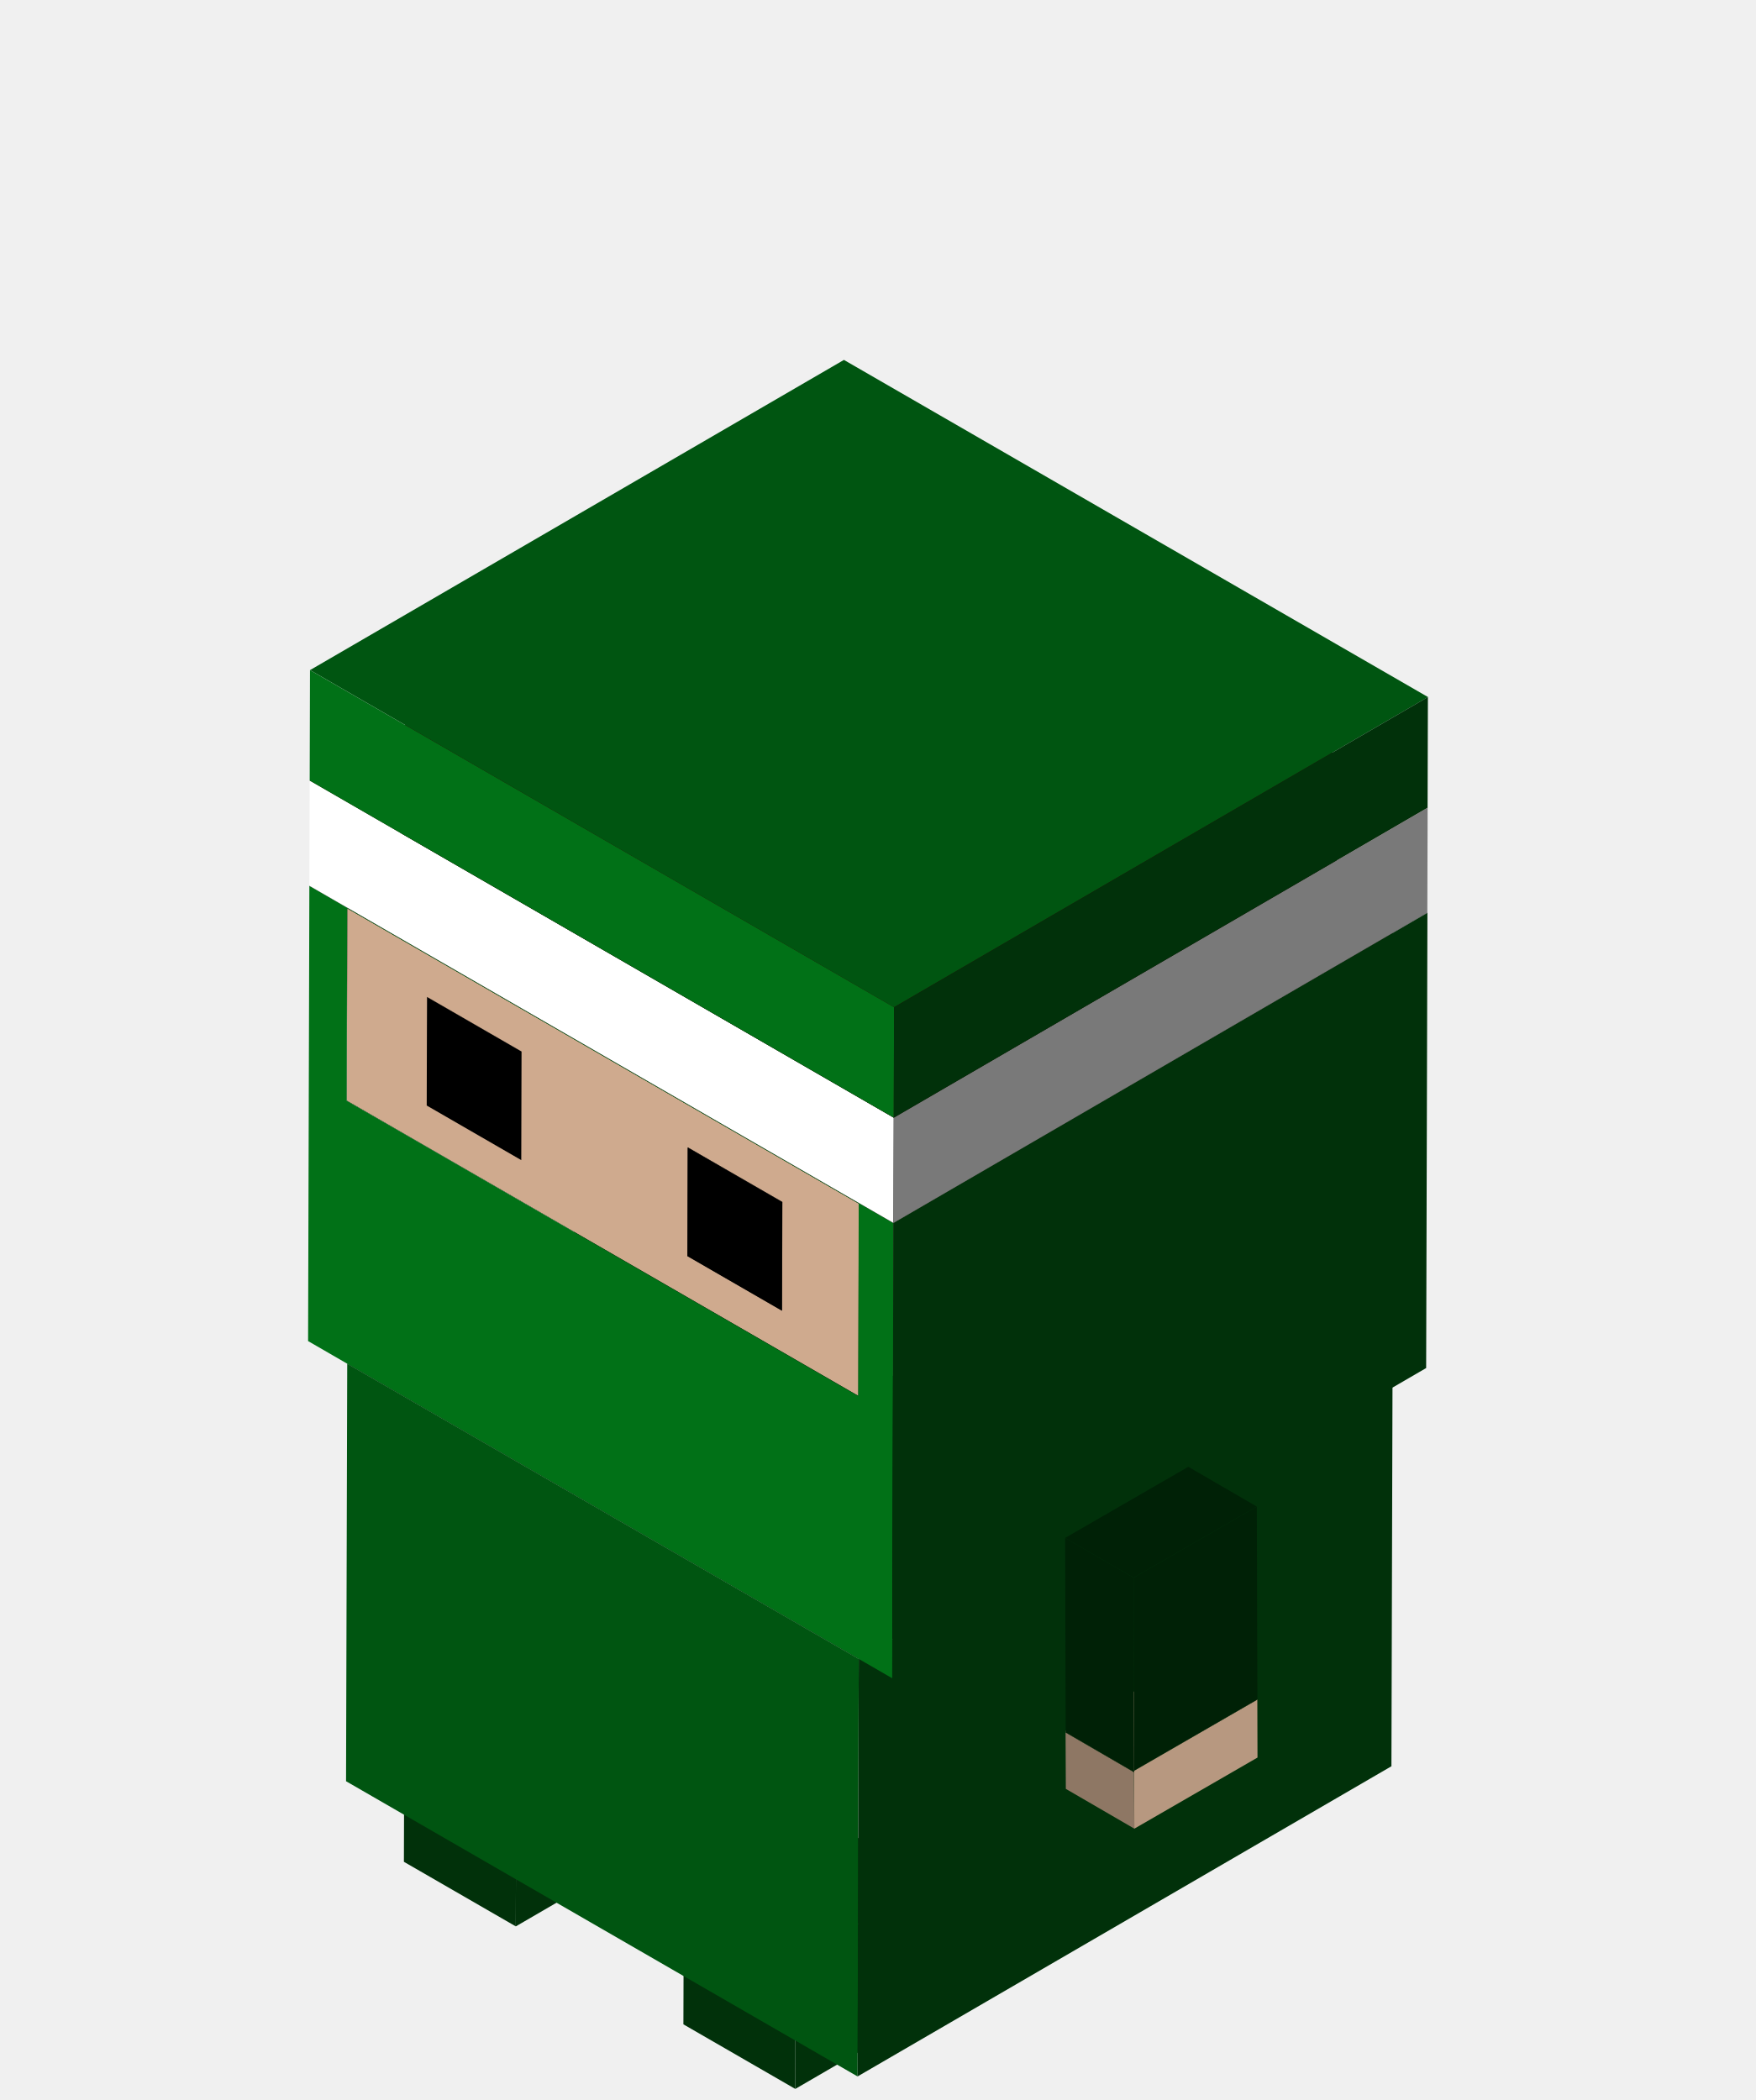
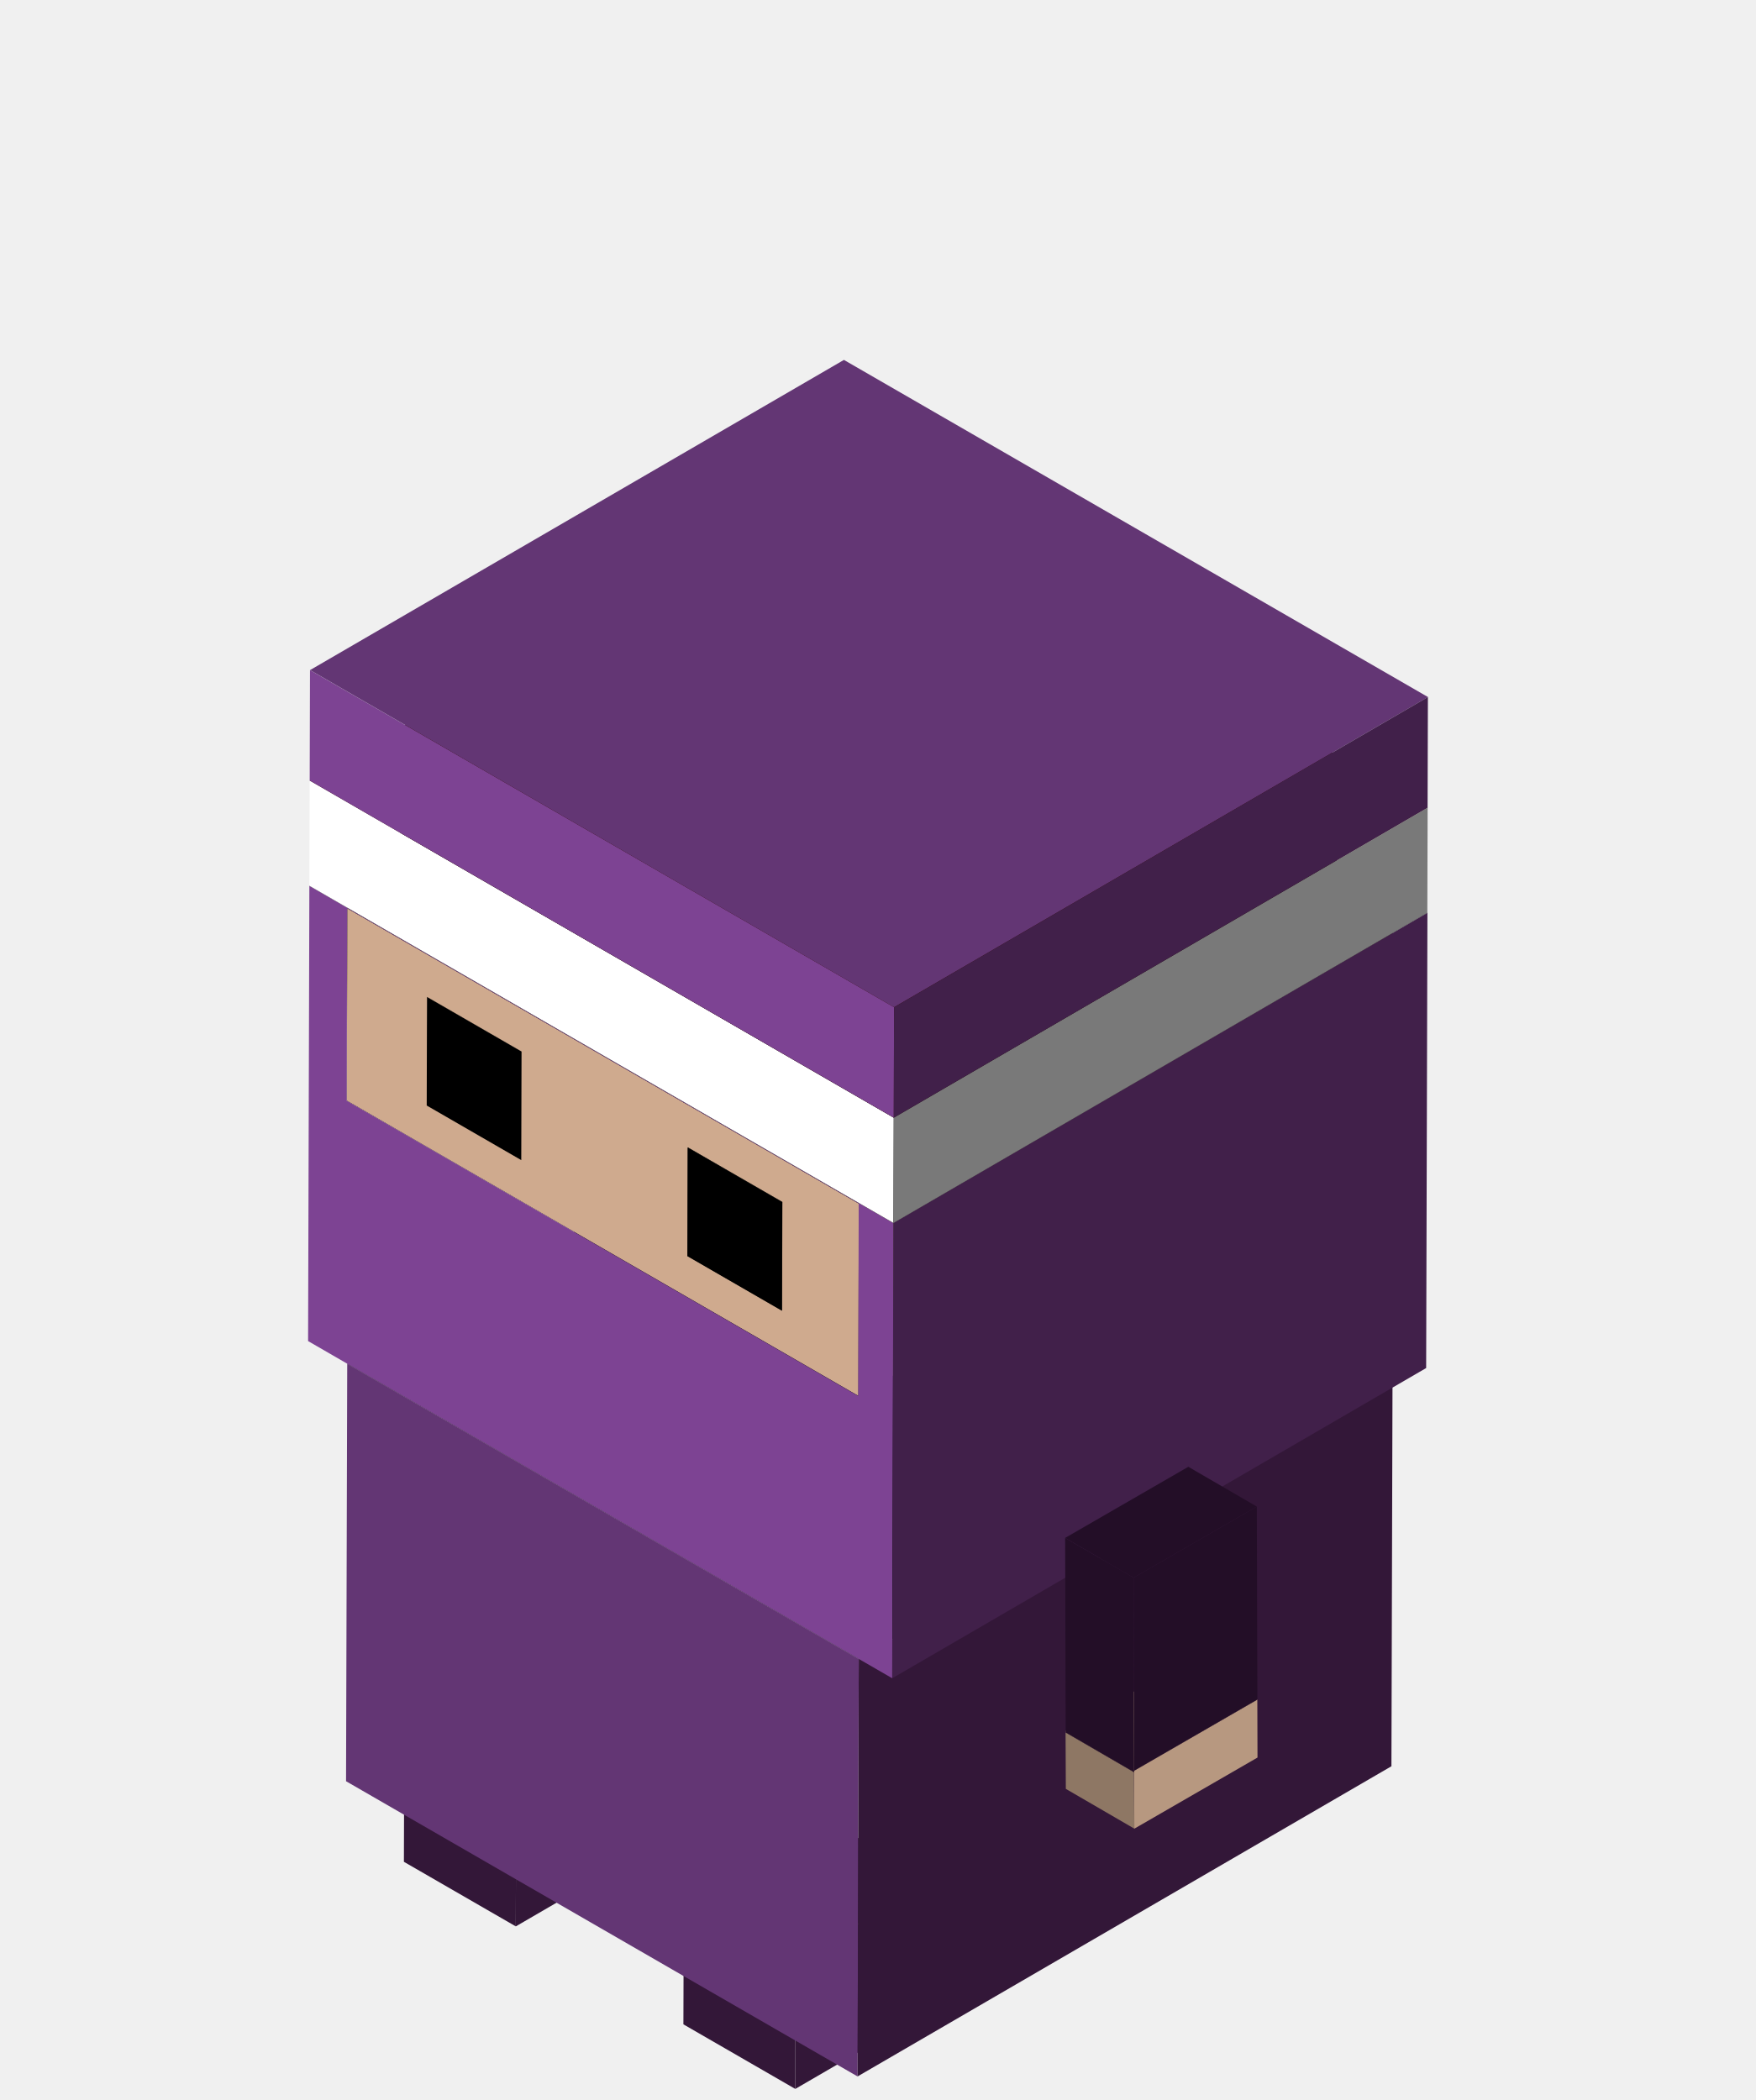
<svg xmlns="http://www.w3.org/2000/svg" width="70" height="83.77" viewBox="0 0 70 83.77">
  <defs>
    <clipPath id="clip-path">
-       <rect id="Rectangle_355" data-name="Rectangle 355" width="70" height="83.77" />
+       <rect id="Rectangle_375" data-name="Rectangle 375" width="70" height="83.77" />
    </clipPath>
  </defs>
  <g id="ninjaBas" clip-path="url(#clip-path)">
    <g id="Groupe_1122" data-name="Groupe 1122" transform="translate(12.287 14.357)">
      <g id="Groupe_1032" data-name="Groupe 1032" transform="translate(14.969 58.097)">
        <g id="Groupe_1031" data-name="Groupe 1031">
          <g id="Groupe_1030" data-name="Groupe 1030">
            <g id="Groupe_1027" data-name="Groupe 1027" transform="translate(0 3.172)">
-               <path id="Tracé_11869" data-name="Tracé 11869" d="M307.451,856.033l-.015,5.126-4.462-2.576.015-5.126Z" transform="translate(-302.975 -853.457)" fill="#01310a" />
+               <path id="Tracé_11869" data-name="Tracé 11869" d="M307.451,856.033l-.015,5.126-4.462-2.576.015-5.126Z" transform="translate(-302.975 -853.457)" fill="#331738" />
            </g>
            <g id="Groupe_1028" data-name="Groupe 1028" transform="translate(4.462 2.576)">
-               <path id="Tracé_11870" data-name="Tracé 11870" d="M360.592,848.928l5.459-3.172-.015,5.126-5.459,3.172Z" transform="translate(-360.578 -845.756)" fill="#01310a" />
+               <path id="Tracé_11870" data-name="Tracé 11870" d="M360.592,848.928l5.459-3.172-.015,5.126-5.459,3.172Z" transform="translate(-360.578 -845.756)" fill="#331738" />
            </g>
            <g id="Groupe_1029" data-name="Groupe 1029" transform="translate(0.015)">
-               <path id="Tracé_11871" data-name="Tracé 11871" d="M303.163,815.671l5.459-3.172,4.462,2.576-5.459,3.172Z" transform="translate(-303.163 -812.499)" fill="#01310a" />
+               <path id="Tracé_11871" data-name="Tracé 11871" d="M303.163,815.671l5.459-3.172,4.462,2.576-5.459,3.172Z" transform="translate(-303.163 -812.499)" fill="#331738" />
            </g>
          </g>
        </g>
      </g>
      <g id="Groupe_1038" data-name="Groupe 1038" transform="translate(3.822 51.613)">
        <g id="Groupe_1037" data-name="Groupe 1037">
          <g id="Groupe_1036" data-name="Groupe 1036">
            <g id="Groupe_1033" data-name="Groupe 1033" transform="translate(0 3.172)">
-               <path id="Tracé_11872" data-name="Tracé 11872" d="M163.532,772.333l-.015,5.126-4.462-2.576.015-5.126Z" transform="translate(-159.056 -769.757)" fill="#01310a" />
+               <path id="Tracé_11872" data-name="Tracé 11872" d="M163.532,772.333l-.015,5.126-4.462-2.576.015-5.126Z" transform="translate(-159.056 -769.757)" fill="#331738" />
            </g>
            <g id="Groupe_1034" data-name="Groupe 1034" transform="translate(4.462 2.576)">
-               <path id="Tracé_11873" data-name="Tracé 11873" d="M216.673,765.228l5.459-3.172-.015,5.126-5.459,3.173Z" transform="translate(-216.659 -762.056)" fill="#01310a" />
+               <path id="Tracé_11873" data-name="Tracé 11873" d="M216.673,765.228l5.459-3.172-.015,5.126-5.459,3.173Z" transform="translate(-216.659 -762.056)" fill="#331738" />
            </g>
            <g id="Groupe_1035" data-name="Groupe 1035" transform="translate(0.015)">
-               <path id="Tracé_11874" data-name="Tracé 11874" d="M159.244,731.971,164.7,728.8l4.462,2.576-5.459,3.172Z" transform="translate(-159.244 -728.799)" fill="#01310a" />
+               <path id="Tracé_11874" data-name="Tracé 11874" d="M159.244,731.971,164.7,728.8l4.462,2.576-5.459,3.172Z" transform="translate(-159.244 -728.799)" fill="#331738" />
            </g>
          </g>
        </g>
      </g>
      <g id="Groupe_1070" data-name="Groupe 1070">
        <g id="Groupe_1069" data-name="Groupe 1069">
          <g id="Groupe_1042" data-name="Groupe 1042" transform="translate(1.516 27.669)">
            <g id="Groupe_1039" data-name="Groupe 1039" transform="translate(0 12.373)">
-               <path id="Tracé_11875" data-name="Tracé 11875" d="M149.734,591.181l-.047,16.654-20.4-11.776.047-16.654Z" transform="translate(-129.289 -579.404)" fill="#051" />
+               <path id="Tracé_11875" data-name="Tracé 11875" d="M149.734,591.181l-.047,16.654-20.4-11.776.047-16.654Z" transform="translate(-129.289 -579.404)" fill="#633674" />
            </g>
            <g id="Groupe_1040" data-name="Groupe 1040" transform="translate(20.398 11.777)">
-               <path id="Tracé_11876" data-name="Tracé 11876" d="M392.678,584.08l21.291-12.373-.047,16.654-21.291,12.373Z" transform="translate(-392.631 -571.707)" fill="#01310a" />
+               <path id="Tracé_11876" data-name="Tracé 11876" d="M392.678,584.08l21.291-12.373-.047,16.654-21.291,12.373Z" transform="translate(-392.631 -571.707)" fill="#331738" />
            </g>
            <g id="Groupe_1041" data-name="Groupe 1041" transform="translate(0.047)">
              <path id="Tracé_11877" data-name="Tracé 11877" d="M129.9,432.04l21.291-12.373,20.4,11.776L150.3,443.816Z" transform="translate(-129.899 -419.667)" fill="#030303" />
            </g>
          </g>
          <g id="Groupe_1064" data-name="Groupe 1064" transform="translate(0 4.406)">
            <g id="Groupe_1043" data-name="Groupe 1043" transform="translate(1.538 5.099)">
              <path id="Tracé_11878" data-name="Tracé 11878" d="M129.594,197.537l21.291-12.373-.022,7.672-21.291,12.373Z" transform="translate(-129.572 -185.165)" fill="#080808" />
            </g>
            <g id="Groupe_1044" data-name="Groupe 1044" transform="translate(1.538 12.771)">
              <path id="Tracé_11879" data-name="Tracé 11879" d="M129.572,296.587l21.291-12.373,20.4,11.776-21.291,12.373Z" transform="translate(-129.572 -284.214)" fill="#050505" />
            </g>
            <g id="Groupe_1045" data-name="Groupe 1045" transform="translate(4.726 12.969)">
              <path id="Tracé_11880" data-name="Tracé 11880" d="M170.737,299.139l21.291-12.373,3.772,2.178-21.291,12.373Z" transform="translate(-170.737 -286.767)" fill="#44382f" />
            </g>
            <g id="Groupe_1046" data-name="Groupe 1046" transform="translate(4.726 8.635)">
              <path id="Tracé_11881" data-name="Tracé 11881" d="M170.75,243.184l21.291-12.373-.012,4.334-21.291,12.373Z" transform="translate(-170.737 -230.811)" fill="#645446" />
            </g>
            <g id="Groupe_1047" data-name="Groupe 1047" transform="translate(4.739 8.635)">
              <path id="Tracé_11882" data-name="Tracé 11882" d="M170.9,243.184l21.291-12.373,3.772,2.178-21.291,12.373Z" transform="translate(-170.896 -230.812)" />
            </g>
            <g id="Groupe_1048" data-name="Groupe 1048" transform="translate(4.726 21.007)">
              <path id="Tracé_11883" data-name="Tracé 11883" d="M174.522,392.726l-.012,4.334-3.772-2.178.012-4.334Z" transform="translate(-170.737 -390.549)" />
            </g>
            <g id="Groupe_1049" data-name="Groupe 1049" transform="translate(8.498 10.812)">
              <path id="Tracé_11884" data-name="Tracé 11884" d="M219.446,271.3l21.291-12.373-.012,4.334-21.291,12.373Z" transform="translate(-219.433 -258.926)" />
            </g>
            <g id="Groupe_1050" data-name="Groupe 1050" transform="translate(15.126 18.973)">
              <path id="Tracé_11885" data-name="Tracé 11885" d="M305,376.656l21.291-12.373,3.772,2.178-21.291,12.373Z" transform="translate(-305 -364.284)" fill="#44382f" />
            </g>
            <g id="Groupe_1051" data-name="Groupe 1051" transform="translate(15.126 14.639)">
              <path id="Tracé_11886" data-name="Tracé 11886" d="M305.013,320.7,326.3,308.328l-.012,4.334L305,325.035Z" transform="translate(-305 -308.328)" fill="#645446" />
            </g>
            <g id="Groupe_1052" data-name="Groupe 1052" transform="translate(15.138 14.639)">
              <path id="Tracé_11887" data-name="Tracé 11887" d="M305.159,320.7l21.291-12.373,3.772,2.178-21.291,12.373Z" transform="translate(-305.159 -308.328)" />
            </g>
            <g id="Groupe_1053" data-name="Groupe 1053" transform="translate(18.898 16.817)">
              <path id="Tracé_11888" data-name="Tracé 11888" d="M353.708,348.816,375,336.443l-.012,4.334L353.7,353.15Z" transform="translate(-353.696 -336.443)" />
            </g>
            <g id="Groupe_1054" data-name="Groupe 1054" transform="translate(21.935 16.875)">
              <path id="Tracé_11889" data-name="Tracé 11889" d="M392.93,349.575,414.22,337.2l-.022,7.672-21.291,12.373Z" transform="translate(-392.908 -337.202)" fill="#645446" />
            </g>
            <g id="Groupe_1055" data-name="Groupe 1055" transform="translate(1.538 17.472)">
              <path id="Tracé_11890" data-name="Tracé 11890" d="M129.6,344.9l20.4,11.776-.022,7.672-20.4-11.776Zm6.938,10.047.012-4.334-3.772-2.178-.012,4.334,3.772,2.178m10.4,6,.012-4.334-3.772-2.178-.012,4.334,3.772,2.178" transform="translate(-129.573 -344.903)" fill="#cfaa8e" />
            </g>
            <g id="Groupe_1056" data-name="Groupe 1056" transform="translate(1.56 5.099)">
              <path id="Tracé_11891" data-name="Tracé 11891" d="M129.854,197.538l21.291-12.373,20.4,11.776-21.291,12.373Z" transform="translate(-129.854 -185.166)" fill="#44382f" />
            </g>
            <g id="Groupe_1057" data-name="Groupe 1057" transform="translate(0 16.572)">
-               <path id="Tracé_11892" data-name="Tracé 11892" d="M109.717,351.447l.051-18.161,23.294,13.449-.051,18.161-1.333-.77-20.4-11.776Zm1.56-17.261-.022,7.672,20.4,11.776.022-7.672-20.4-11.776" transform="translate(-109.717 -333.286)" fill="#017117" />
+               <path id="Tracé_11892" data-name="Tracé 11892" d="M109.717,351.447l.051-18.161,23.294,13.449-.051,18.161-1.333-.77-20.4-11.776Zm1.56-17.261-.022,7.672,20.4,11.776.022-7.672-20.4-11.776" transform="translate(-109.717 -333.286)" fill="#7d4393" />
            </g>
            <g id="Groupe_1058" data-name="Groupe 1058" transform="translate(15.126 27.012)">
              <path id="Tracé_11893" data-name="Tracé 11893" d="M305,472.4l3.772,2.178.012-4.334-3.772-2.178Z" transform="translate(-305 -468.066)" />
            </g>
            <g id="Groupe_1059" data-name="Groupe 1059" transform="translate(0.051 4.199)">
              <path id="Tracé_11894" data-name="Tracé 11894" d="M110.381,185.921l21.291-12.373L154.966,187l-21.291,12.37Z" transform="translate(-110.381 -173.548)" fill="#050505" />
            </g>
            <g id="Groupe_1060" data-name="Groupe 1060" transform="translate(0.051 12.373)">
              <path id="Tracé_11895" data-name="Tracé 11895" d="M133.688,292.518l-.012,4.2-23.294-13.449.012-4.2Z" transform="translate(-110.382 -279.07)" fill="#fff" />
            </g>
            <g id="Groupe_1061" data-name="Groupe 1061" transform="translate(23.294 17.648)">
-               <path id="Tracé_11896" data-name="Tracé 11896" d="M410.5,359.551l21.3-12.372-.051,18.161-21.291,12.373Z" transform="translate(-410.453 -347.179)" fill="#01310a" />
+               <path id="Tracé_11896" data-name="Tracé 11896" d="M410.5,359.551l21.3-12.372-.051,18.161-21.291,12.373Z" transform="translate(-410.453 -347.179)" fill="#41204a" />
            </g>
            <g id="Groupe_1062" data-name="Groupe 1062" transform="translate(0.063)">
              <path id="Tracé_11897" data-name="Tracé 11897" d="M110.535,131.705l21.291-12.373,23.294,13.449-21.291,12.373Z" transform="translate(-110.535 -119.332)" fill="#310600" />
            </g>
            <g id="Groupe_1063" data-name="Groupe 1063" transform="translate(23.346 13.449)">
              <path id="Tracé_11898" data-name="Tracé 11898" d="M411.13,305.336l21.291-12.373-.012,4.2-21.291,12.373Z" transform="translate(-411.118 -292.963)" fill="#797979" />
            </g>
          </g>
          <g id="Groupe_1068" data-name="Groupe 1068" transform="translate(0.063)">
            <g id="Groupe_1065" data-name="Groupe 1065" transform="translate(0 12.373)">
-               <path id="Tracé_11899" data-name="Tracé 11899" d="M110.548,222.182l23.294,13.449-.012,4.406-23.294-13.449Z" transform="translate(-110.535 -222.182)" fill="#017117" />
+               <path id="Tracé_11899" data-name="Tracé 11899" d="M110.548,222.182l23.294,13.449-.012,4.406-23.294-13.449Z" transform="translate(-110.535 -222.182)" fill="#7d4393" />
            </g>
            <g id="Groupe_1066" data-name="Groupe 1066" transform="translate(0.012)">
-               <path id="Tracé_11900" data-name="Tracé 11900" d="M110.7,74.817l21.291-12.373,23.294,13.449L133.99,88.266Z" transform="translate(-110.696 -62.444)" fill="#051" />
+               <path id="Tracé_11900" data-name="Tracé 11900" d="M110.7,74.817l21.291-12.373,23.294,13.449L133.99,88.266Z" transform="translate(-110.696 -62.444)" fill="#633674" />
            </g>
            <g id="Groupe_1067" data-name="Groupe 1067" transform="translate(23.294 13.449)">
-               <path id="Tracé_11901" data-name="Tracé 11901" d="M411.284,248.448l21.291-12.373-.013,4.406-21.29,12.373Z" transform="translate(-411.272 -236.075)" fill="#01310a" />
+               <path id="Tracé_11901" data-name="Tracé 11901" d="M411.284,248.448l21.291-12.373-.013,4.406-21.29,12.373Z" transform="translate(-411.272 -236.075)" fill="#41204a" />
            </g>
          </g>
        </g>
      </g>
      <g id="Groupe_1080" data-name="Groupe 1080" transform="translate(30.193 44.155)">
        <g id="Groupe_1079" data-name="Groupe 1079">
          <g id="Groupe_1078" data-name="Groupe 1078">
            <g id="Groupe_1071" data-name="Groupe 1071" transform="translate(0.022 10.595)">
              <path id="Tracé_11902" data-name="Tracé 11902" d="M502.541,773.135l-2.73-1.586L499.8,769.3l2.73,1.586Z" transform="translate(-499.806 -769.297)" fill="#8e7764" />
            </g>
            <g id="Groupe_1072" data-name="Groupe 1072" transform="translate(2.751 9.286)">
              <path id="Tracé_11903" data-name="Tracé 11903" d="M539.956,752.39l.007,2.312-4.913,2.837-.006-2.253v-.059Z" transform="translate(-535.043 -752.39)" fill="#b79880" />
            </g>
            <g id="Groupe_1073" data-name="Groupe 1073" transform="translate(0.022 10.536)">
              <path id="Tracé_11904" data-name="Tracé 11904" d="M502.533,770.179l-2.73-1.586v-.059l2.73,1.586Z" transform="translate(-499.803 -768.534)" fill="#8e7764" />
            </g>
            <g id="Groupe_1074" data-name="Groupe 1074" transform="translate(0.022 7.699)">
              <path id="Tracé_11905" data-name="Tracé 11905" d="M502.533,736.334l-2.73-1.586,4.913-2.837,2.73,1.586Z" transform="translate(-499.803 -731.911)" fill="#c7a489" />
            </g>
            <g id="Groupe_1075" data-name="Groupe 1075" transform="translate(0 2.837)">
-               <path id="Tracé_11906" data-name="Tracé 11906" d="M502.273,678.477l-2.73-1.586-.022-7.758,2.73,1.586Z" transform="translate(-499.522 -669.132)" fill="#002106" />
+               <path id="Tracé_11906" data-name="Tracé 11906" d="M502.273,678.477l-2.73-1.586-.022-7.758,2.73,1.586Z" transform="translate(-499.522 -669.132)" fill="#230e27" />
            </g>
            <g id="Groupe_1076" data-name="Groupe 1076" transform="translate(2.73 1.586)">
-               <path id="Tracé_11907" data-name="Tracé 11907" d="M539.675,652.989l.022,7.7-4.913,2.837v.059l-.022-7.758Z" transform="translate(-534.761 -652.989)" fill="#002106" />
+               <path id="Tracé_11907" data-name="Tracé 11907" d="M539.675,652.989l.022,7.7-4.913,2.837v.059l-.022-7.758Z" transform="translate(-534.761 -652.989)" fill="#230e27" />
            </g>
            <g id="Groupe_1077" data-name="Groupe 1077">
-               <path id="Tracé_11908" data-name="Tracé 11908" d="M502.251,636.932l-2.73-1.586,4.913-2.837,2.73,1.586Z" transform="translate(-499.522 -632.51)" fill="#002106" />
+               <path id="Tracé_11908" data-name="Tracé 11908" d="M502.251,636.932l-2.73-1.586,4.913-2.837,2.73,1.586Z" transform="translate(-499.522 -632.51)" fill="#230e27" />
            </g>
          </g>
        </g>
      </g>
    </g>
  </g>
</svg>
